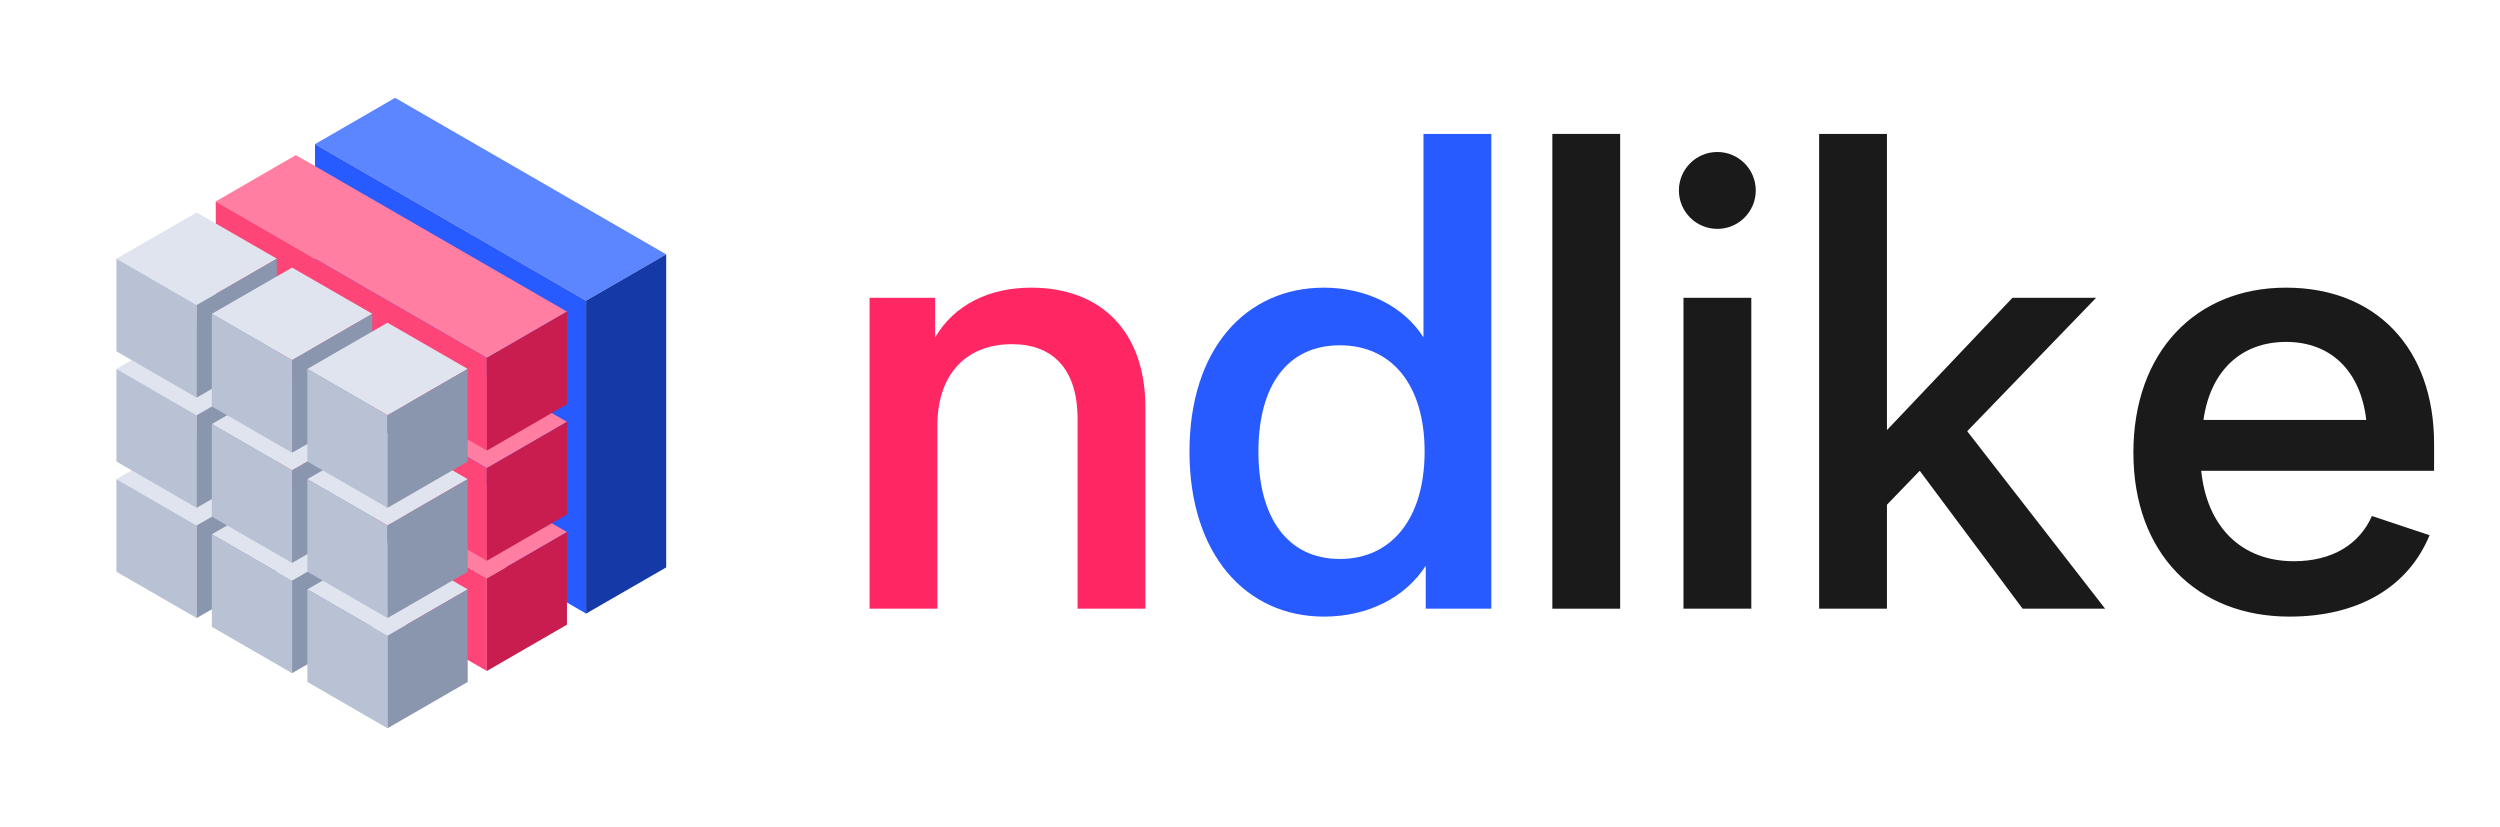
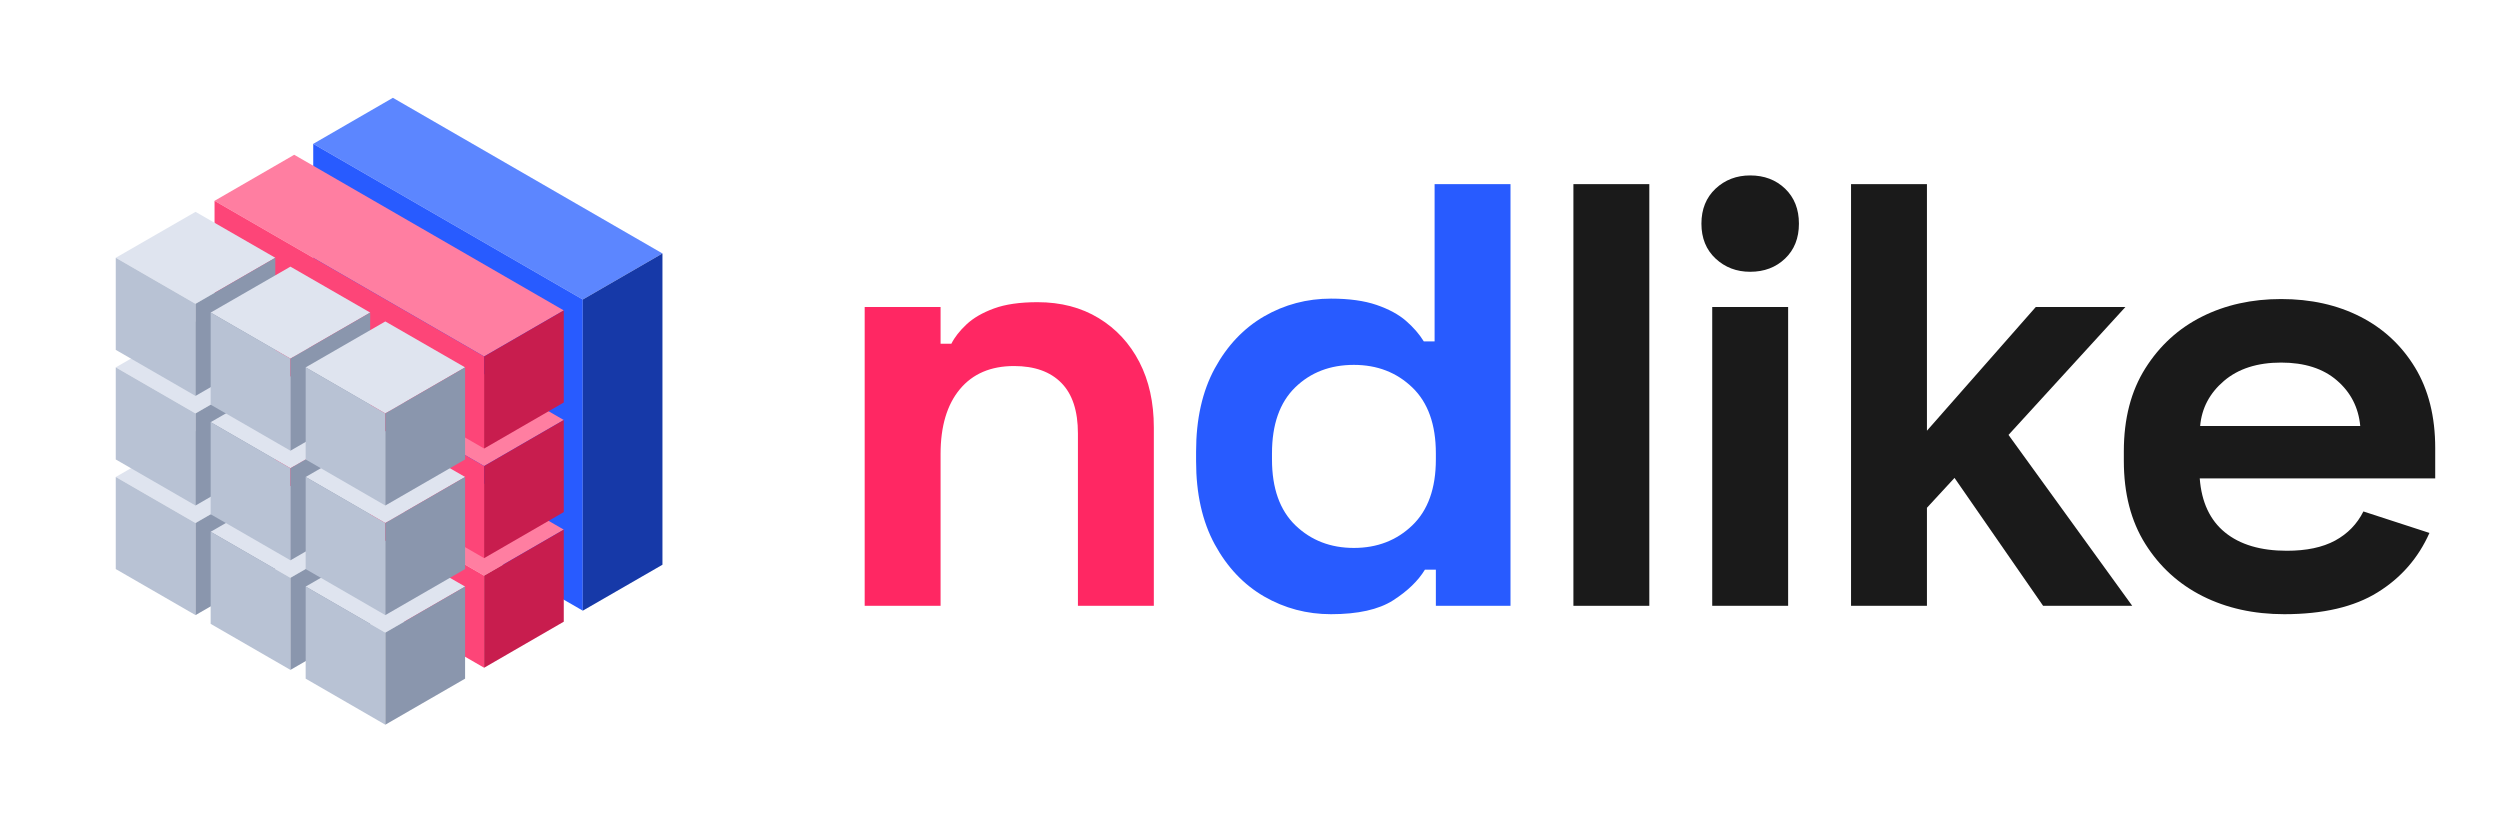
- <svg xmlns="http://www.w3.org/2000/svg" viewBox="0 0 230 76" width="230" height="76" role="img" aria-label="ndlike">
+ <svg xmlns="http://www.w3.org/2000/svg" viewBox="0 0 231.3 76" width="231" height="76" role="img" aria-label="ndlike">
  <g transform="translate(4 6)">
    <polygon points="32.35,3.00 57.29,17.40 49.92,21.66 24.98,7.26" fill="#5c86ff" />
    <polygon points="24.98,7.26 49.92,21.66 49.92,50.45 24.98,36.06" fill="#285bff" />
    <polygon points="57.29,17.40 49.92,21.66 49.92,50.45 57.29,46.20" fill="#1639a8" />
    <polygon points="23.22,28.55 48.16,42.95 40.79,47.21 15.85,32.81" fill="#ff7ea1" />
    <polygon points="15.85,32.81 40.79,47.21 40.79,55.73 15.85,41.33" fill="#fd4578" />
    <polygon points="48.16,42.95 40.79,47.21 40.79,55.73 48.16,51.47" fill="#c81d4e" />
    <polygon points="23.22,18.41 48.16,32.81 40.79,37.07 15.85,22.67" fill="#ff7ea1" />
    <polygon points="15.85,22.67 40.79,37.07 40.79,45.59 15.85,31.19" fill="#fd4578" />
    <polygon points="48.16,32.81 40.79,37.07 40.79,45.59 48.16,41.33" fill="#c81d4e" />
    <polygon points="23.22,8.27 48.16,22.67 40.79,26.93 15.85,12.53" fill="#ff7ea1" />
    <polygon points="15.85,12.53 40.79,26.93 40.79,35.45 15.85,21.05" fill="#fd4578" />
    <polygon points="48.16,22.67 40.79,26.93 40.79,35.45 48.16,31.19" fill="#c81d4e" />
    <polygon points="14.09,33.83 21.47,38.08 14.09,42.34 6.71,38.08" fill="#dfe4ef" />
    <polygon points="6.71,38.08 14.09,42.34 14.09,50.86 6.71,46.60" fill="#b8c2d4" />
    <polygon points="21.47,38.08 14.09,42.34 14.09,50.86 21.47,46.60" fill="#8a96ad" />
    <polygon points="22.87,38.90 30.25,43.15 22.87,47.41 15.49,43.15" fill="#dfe4ef" />
    <polygon points="15.49,43.15 22.87,47.41 22.87,55.93 15.49,51.67" fill="#b8c2d4" />
    <polygon points="30.25,43.15 22.87,47.41 22.87,55.93 30.25,51.67" fill="#8a96ad" />
    <polygon points="31.65,43.97 39.03,48.22 31.65,52.48 24.28,48.22" fill="#dfe4ef" />
    <polygon points="24.28,48.22 31.65,52.48 31.65,61.00 24.28,56.74" fill="#b8c2d4" />
    <polygon points="39.03,48.22 31.65,52.48 31.65,61.00 39.03,56.74" fill="#8a96ad" />
    <polygon points="14.09,23.69 21.47,27.94 14.09,32.20 6.71,27.94" fill="#dfe4ef" />
    <polygon points="6.71,27.94 14.09,32.20 14.09,40.72 6.71,36.46" fill="#b8c2d4" />
    <polygon points="21.47,27.94 14.09,32.20 14.09,40.72 21.47,36.46" fill="#8a96ad" />
    <polygon points="22.87,28.76 30.25,33.01 22.87,37.27 15.49,33.01" fill="#dfe4ef" />
    <polygon points="15.49,33.01 22.87,37.27 22.87,45.79 15.49,41.53" fill="#b8c2d4" />
    <polygon points="30.25,33.01 22.87,37.27 22.87,45.79 30.25,41.53" fill="#8a96ad" />
    <polygon points="31.65,33.83 39.03,38.08 31.65,42.34 24.28,38.08" fill="#dfe4ef" />
    <polygon points="24.28,38.08 31.65,42.34 31.65,50.86 24.28,46.60" fill="#b8c2d4" />
    <polygon points="39.03,38.08 31.65,42.34 31.65,50.86 39.03,46.60" fill="#8a96ad" />
    <polygon points="14.09,13.55 21.47,17.80 14.09,22.06 6.71,17.80" fill="#dfe4ef" />
    <polygon points="6.71,17.80 14.09,22.06 14.09,30.58 6.71,26.32" fill="#b8c2d4" />
    <polygon points="21.47,17.80 14.09,22.06 14.09,30.58 21.47,26.32" fill="#8a96ad" />
    <polygon points="22.87,18.62 30.25,22.87 22.87,27.13 15.49,22.87" fill="#dfe4ef" />
    <polygon points="15.49,22.87 22.87,27.13 22.87,35.65 15.49,31.39" fill="#b8c2d4" />
    <polygon points="30.25,22.87 22.87,27.13 22.87,35.65 30.25,31.39" fill="#8a96ad" />
    <polygon points="31.65,23.69 39.03,27.94 31.65,32.20 24.28,27.94" fill="#dfe4ef" />
    <polygon points="24.28,27.94 31.65,32.20 31.65,40.72 24.28,36.46" fill="#b8c2d4" />
    <polygon points="39.03,27.94 31.65,32.20 31.65,40.72 39.03,36.46" fill="#8a96ad" />
  </g>
-   <g transform="translate(80 6.08) scale(1.04)">
-     <path d="M 0 48 V 20.5 H 5.8 V 24.0 C 7.5 21.1 10.6 19.6 14.3 19.6 C 20.4 19.6 24.4 23.4 24.4 30.2 V 48 H 18.4 V 31.2 C 18.4 26.8 16.2 24.6 12.6 24.6 C 8.6 24.6 6.0 27.2 6.0 31.8 V 48 Z" fill="#ff2763" />
-     <path d="M 49.0 6 H 55.0 V 48 H 49.2 V 44.2 C 47.4 47.0 44.1 48.7 40.2 48.7 C 33.3 48.7 28.3 43.2 28.3 34.1 C 28.3 25.0 33.3 19.6 40.2 19.6 C 44.0 19.6 47.3 21.3 49.0 24.0 Z M 41.6 24.7 C 37.0 24.7 34.4 28.2 34.4 34.1 C 34.4 40.0 37.0 43.6 41.6 43.6 C 46.2 43.6 49.1 40.0 49.1 34.1 C 49.1 28.2 46.2 24.7 41.6 24.7 Z" fill="#285bff" fill-rule="evenodd" />
-     <path d="M 60.4 6 H 66.4 V 48 H 60.4 Z" fill="#1A1A1A" />
-     <path d="M 72.0 20.5 H 78.0 V 48 H 72.0 Z M 75.0 7.6 A 3.4 3.4 0 1 1 74.99 7.6 Z" fill="#1A1A1A" />
-     <path d="M 84.0 6 H 90.0 V 32.2 L 101.1 20.5 H 108.5 L 97.1 32.3 L 109.3 48 H 102.0 L 92.9 35.8 L 90.0 38.8 V 48 H 84.0 Z" fill="#1A1A1A" />
-     <path d="M 125.6 48.7 C 117.4 48.7 111.8 43.1 111.8 34.2 C 111.8 25.3 117.3 19.6 125.3 19.6 C 133.3 19.6 138.4 25.0 138.4 33.4 V 35.8 H 117.8 C 118.3 40.7 121.3 43.8 126.0 43.8 C 129.4 43.8 131.8 42.3 132.9 39.8 L 138.0 41.5 C 136.1 46.1 131.7 48.7 125.6 48.7 Z M 125.3 24.4 C 121.3 24.4 118.6 27.0 118.0 31.3 H 132.4 C 131.9 27.0 129.3 24.4 125.3 24.4 Z" fill="#1A1A1A" fill-rule="evenodd" />
+   <g transform="translate(80 9.44) scale(0.97)">
+     <path d="M 0 48 V 19.50 H 7.24 V 23.00 H 8.27 Q 8.73 22.08 9.71 21.16 Q 10.69 20.24 12.33 19.64 Q 13.96 19.04 16.49 19.04 Q 19.82 19.04 22.32 20.56 Q 24.82 22.08 26.20 24.75 Q 27.58 27.42 27.58 30.99 V 48 H 20.34 V 31.56 Q 20.34 28.34 18.76 26.74 Q 17.18 25.13 14.25 25.13 Q 10.92 25.13 9.08 27.34 Q 7.24 29.55 7.24 33.52 V 48 Z" fill="#ff2763" />
+     <path d="M 44.48 48.8 Q 48.33 48.8 50.4 47.48 Q 52.46 46.16 53.44 44.55 L 54.48 44.55 L 54.48 48.0 L 61.6 48.0 L 61.6 7.78 L 54.36 7.78 L 54.36 22.78 L 53.33 22.78 Q 52.69 21.74 51.63 20.82 Q 50.57 19.9 48.82 19.3 Q 47.06 18.7 44.48 18.7 Q 41.03 18.7 38.1 20.39 Q 35.17 22.09 33.39 25.36 Q 31.61 28.64 31.61 33.29 L 31.61 34.21 Q 31.61 38.86 33.39 42.14 Q 35.17 45.41 38.1 47.11 Q 41.03 48.8 44.48 48.8 Z M 46.66 42.48 Q 43.33 42.48 41.09 40.33 Q 38.85 38.17 38.85 34.04 L 38.85 33.46 Q 38.85 29.33 41.06 27.17 Q 43.27 25.02 46.66 25.02 Q 49.99 25.02 52.23 27.17 Q 54.48 29.33 54.48 33.46 L 54.48 34.04 Q 54.48 38.17 52.23 40.33 Q 49.99 42.48 46.66 42.48 Z" fill="#285bff" fill-rule="evenodd" />
+     <path d="M 67.60 7.78 H 74.84 V 48.00 H 67.60 Z" fill="#1A1A1A" />
+     <path d="M 80.84 19.50 H 88.08 V 48.00 H 80.84 Z M 84.46 6.95 Q 86.47 6.95 87.79 8.21 Q 89.11 9.48 89.11 11.55 Q 89.11 13.62 87.79 14.88 Q 86.47 16.14 84.46 16.14 Q 82.51 16.14 81.16 14.88 Q 79.81 13.62 79.81 11.55 Q 79.81 9.48 81.16 8.21 Q 82.51 6.95 84.46 6.95 Z" fill="#1A1A1A" />
+     <path d="M 94.08 7.78 H 101.32 V 31.30 L 111.70 19.50 H 120.25 L 109.10 31.70 L 120.90 48.00 H 112.40 L 103.95 35.80 L 101.32 38.65 V 48.00 H 94.08 Z" fill="#1A1A1A" />
+     <path d="M 135.40 48.80 Q 131.05 48.80 127.62 47.08 Q 124.20 45.36 122.15 42.10 Q 120.10 38.84 120.10 34.18 V 33.26 Q 120.10 28.60 122.15 25.35 Q 124.20 22.10 127.55 20.42 Q 130.90 18.74 135.10 18.74 Q 139.35 18.74 142.65 20.42 Q 145.95 22.10 147.88 25.28 Q 149.80 28.45 149.80 32.95 V 35.85 H 127.34 Q 127.60 39.25 129.75 41.00 Q 131.90 42.75 135.65 42.75 Q 138.45 42.75 140.25 41.78 Q 142.05 40.80 142.95 39.00 L 149.25 41.05 Q 147.65 44.65 144.30 46.72 Q 140.95 48.80 135.40 48.80 Z M 135.10 24.80 Q 131.70 24.80 129.65 26.55 Q 127.60 28.30 127.38 30.85 H 142.65 Q 142.40 28.20 140.42 26.50 Q 138.45 24.80 135.10 24.80 Z" fill="#1A1A1A" fill-rule="evenodd" />
  </g>
</svg>
